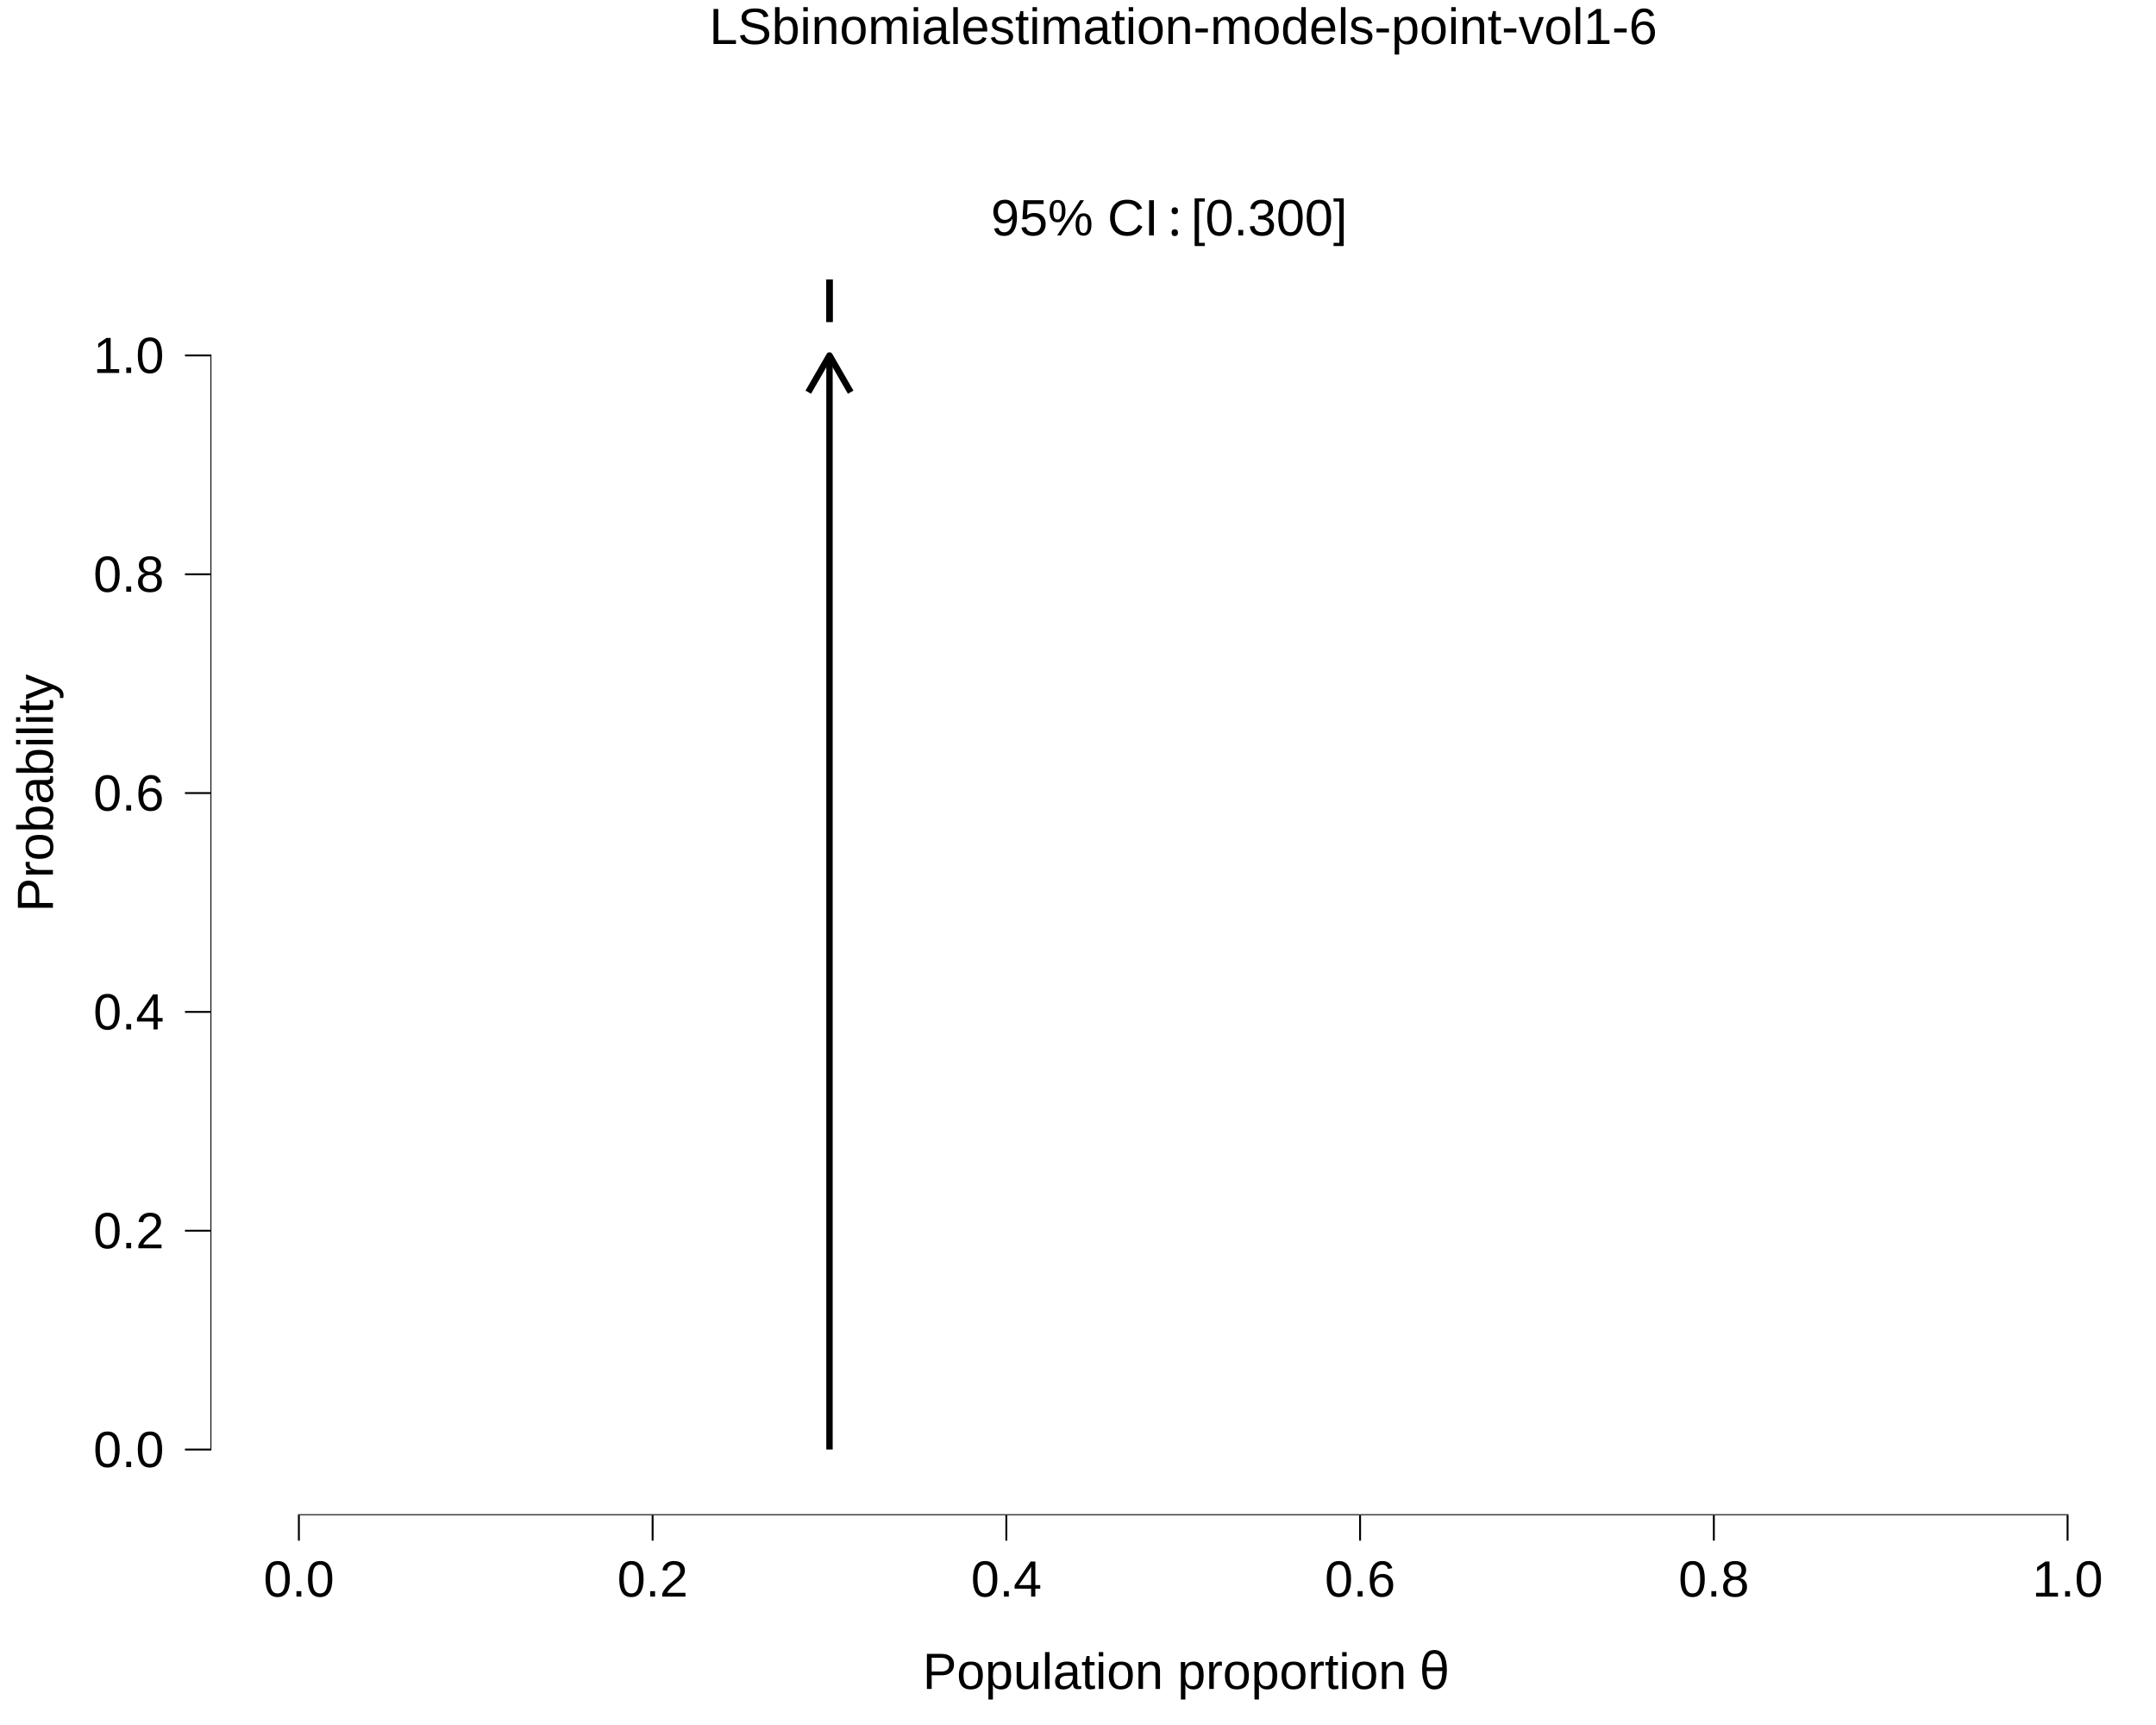
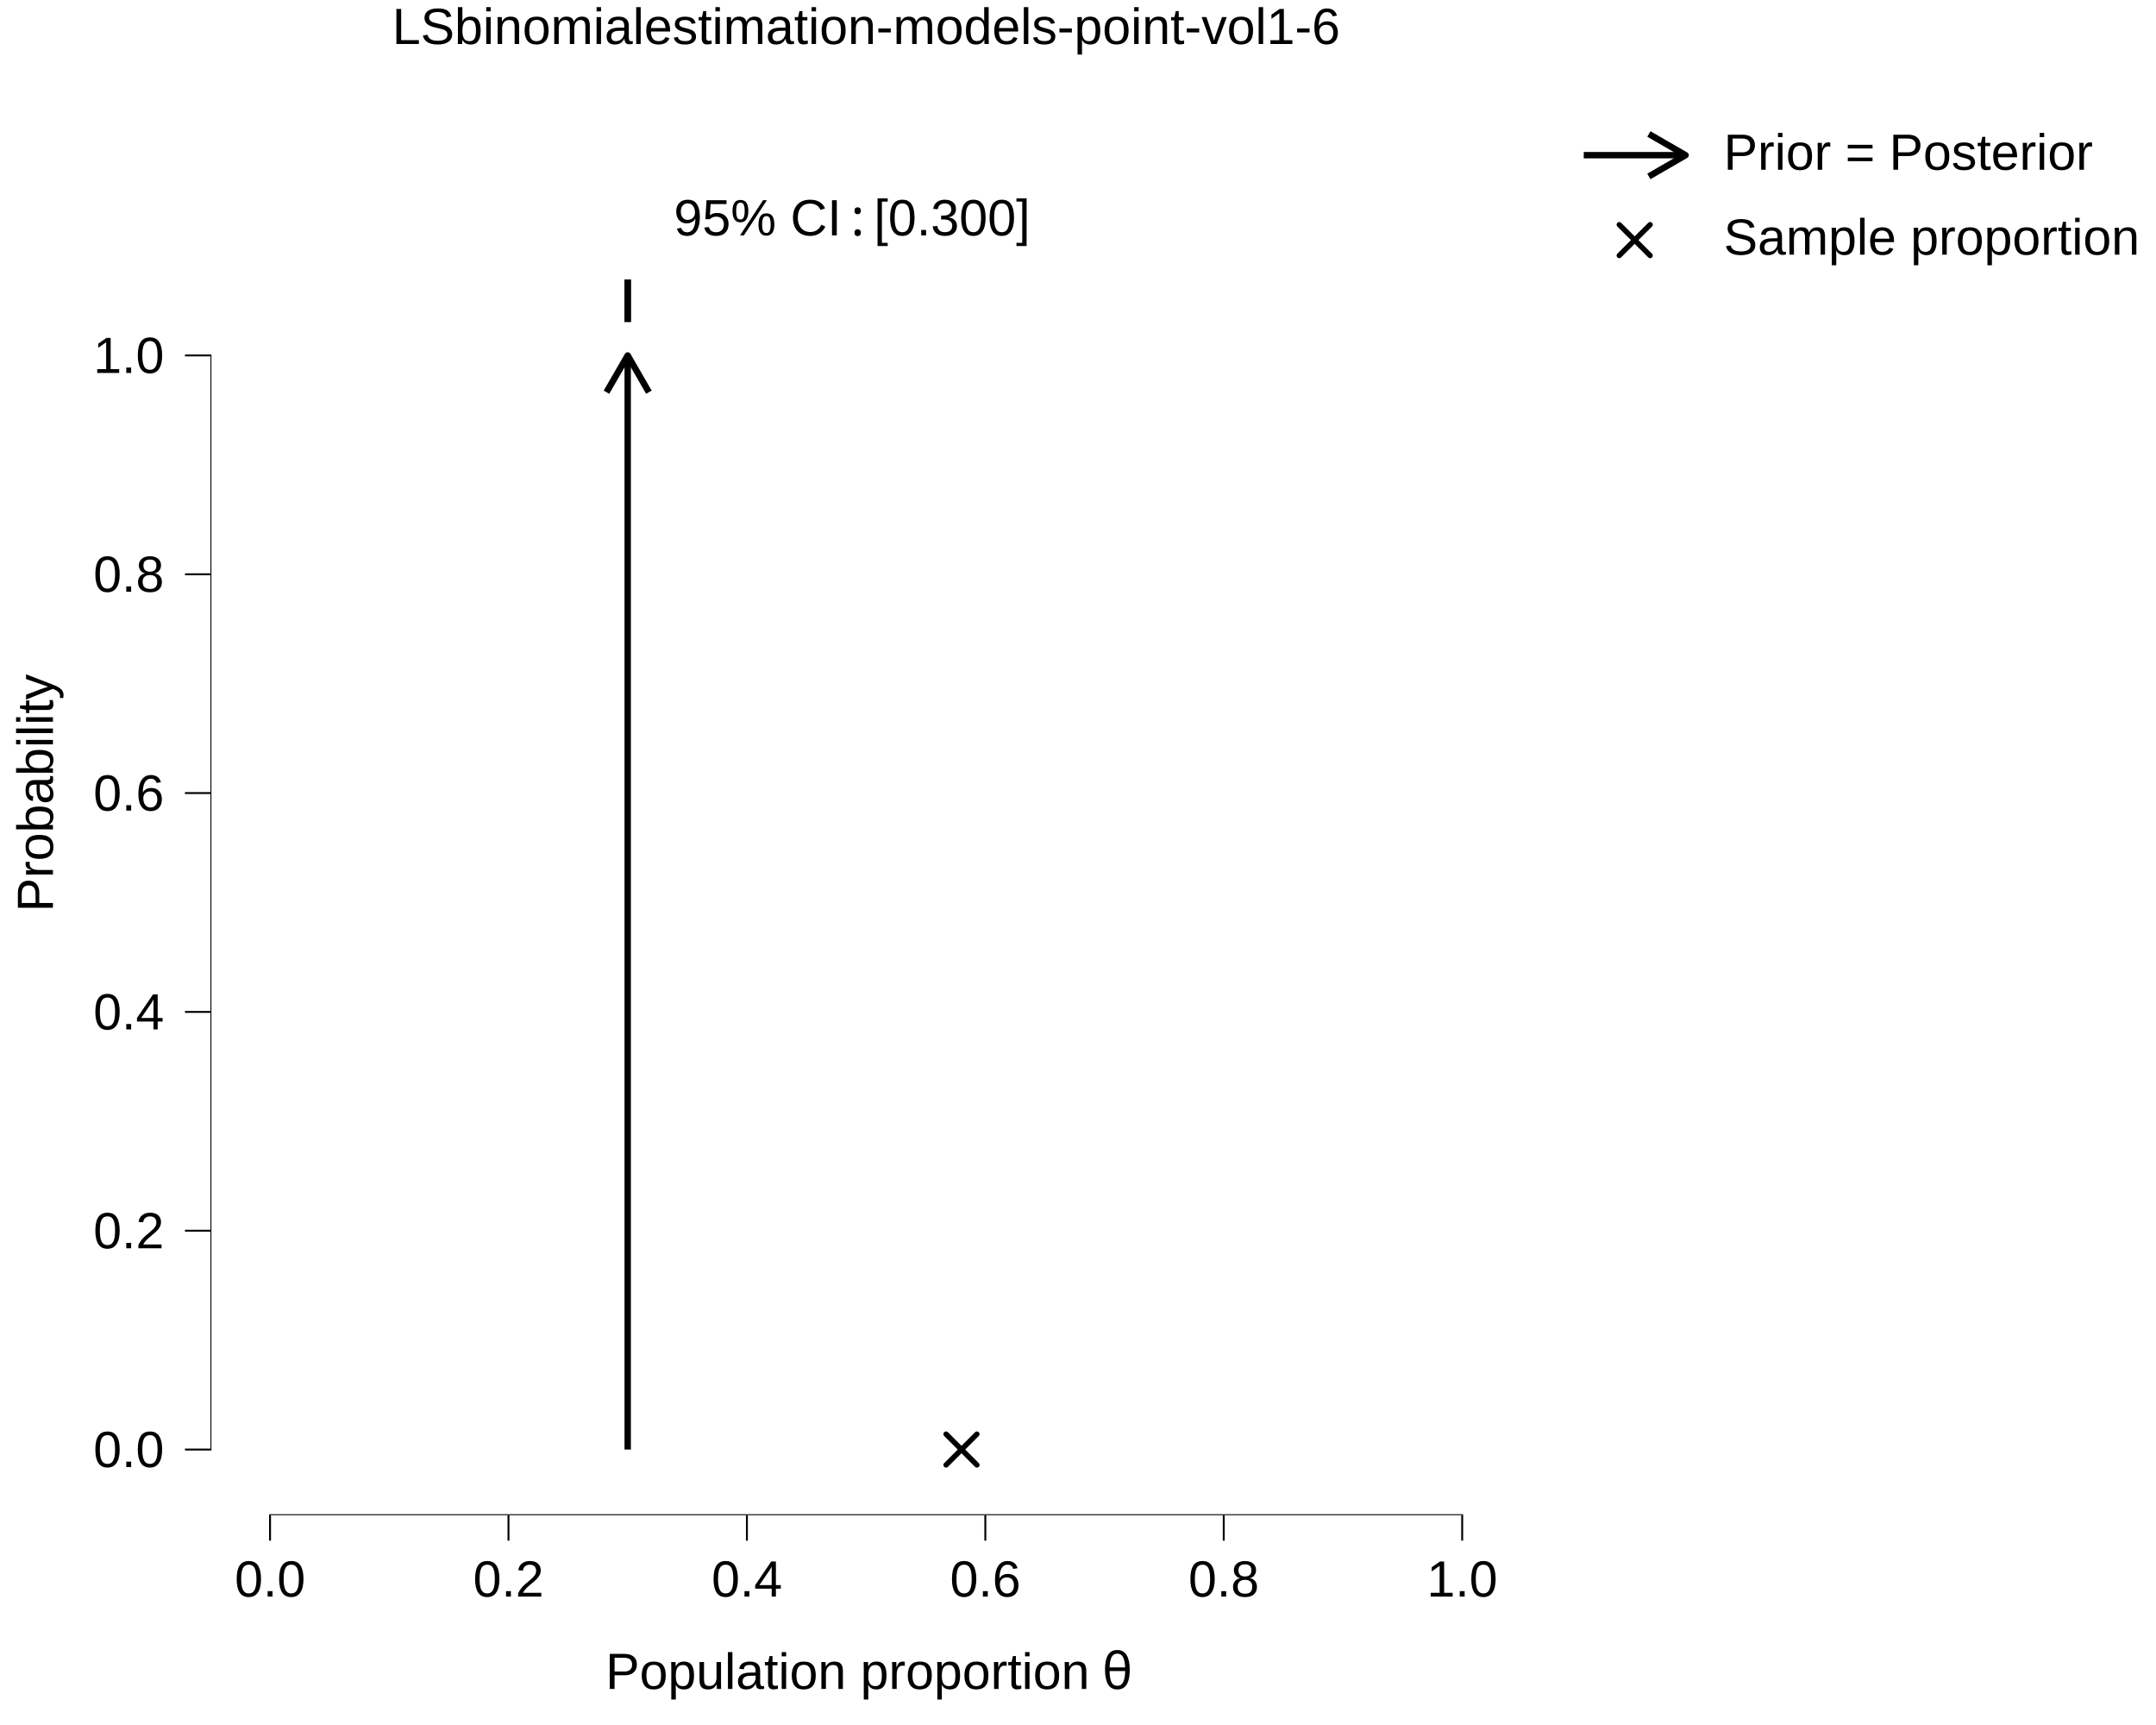
<svg xmlns="http://www.w3.org/2000/svg" viewBox="0 0 720.00 576.00">
  <defs>
    <style type="text/css">
    line, polyline, polygon, path, rect, circle {
      fill: none;
      stroke: #000000;
      stroke-linecap: round;
      stroke-linejoin: round;
      stroke-miterlimit: 10.00;
    }
  </style>
  </defs>
  <rect width="100%" height="100%" style="stroke: none; fill: #FFFFFF;" />
  <rect x="0.00" y="0.00" width="720.00" height="576.00" style="stroke-width: 10.67; stroke: none;" />
  <defs>
-     <clipPath id="cpNzAuMjh8NzIwLjAwfDUwNS45NHwyMy43MA==">
-       <rect x="70.28" y="23.70" width="649.72" height="482.24" />
+     <clipPath id="cpNzAuMjh8NTA4LjIwfDUwNS45NHwyMy43MA==">
+       <rect x="70.28" y="23.70" width="437.93" height="482.24" />
    </clipPath>
  </defs>
-   <rect x="70.28" y="23.70" width="649.72" height="482.24" style="stroke-width: 10.67; stroke: none;" clip-path="url(#cpNzAuMjh8NzIwLjAwfDUwNS45NHwyMy43MA==)" />
-   <line x1="277.01" y1="484.02" x2="277.01" y2="118.69" style="stroke-width: 2.13; stroke-linecap: butt;" clip-path="url(#cpNzAuMjh8NzIwLjAwfDUwNS45NHwyMy43MA==)" />
-   <polyline points="284.09,130.96 277.01,118.69 269.92,130.96 " style="stroke-width: 2.13; stroke-linecap: butt;" clip-path="url(#cpNzAuMjh8NzIwLjAwfDUwNS45NHwyMy43MA==)" />
-   <line x1="277.01" y1="100.42" x2="277.01" y2="100.42" style="stroke-width: 2.13; stroke-linecap: butt;" clip-path="url(#cpNzAuMjh8NzIwLjAwfDUwNS45NHwyMy43MA==)" />
-   <polyline points="277.01,93.34 277.01,100.42 277.01,107.51 " style="stroke-width: 2.13; stroke-linecap: butt;" clip-path="url(#cpNzAuMjh8NzIwLjAwfDUwNS45NHwyMy43MA==)" />
-   <line x1="277.01" y1="100.42" x2="277.01" y2="100.42" style="stroke-width: 2.13; stroke-linecap: butt;" clip-path="url(#cpNzAuMjh8NzIwLjAwfDUwNS45NHwyMy43MA==)" />
-   <polyline points="277.01,93.34 277.01,100.42 277.01,107.51 " style="stroke-width: 2.13; stroke-linecap: butt;" clip-path="url(#cpNzAuMjh8NzIwLjAwfDUwNS45NHwyMy43MA==)" />
-   <g clip-path="url(#cpNzAuMjh8NzIwLjAwfDUwNS45NHwyMy43MA==)">
-     <text x="330.93" y="78.61" style="font-size: 17.07px; font-family: Liberation Sans;" textLength="55.94px" lengthAdjust="spacingAndGlyphs">95% CI</text>
+   <rect x="70.28" y="23.70" width="437.93" height="482.24" style="stroke-width: 10.67; stroke: none;" clip-path="url(#cpNzAuMjh8NTA4LjIwfDUwNS45NHwyMy43MA==)" />
+   <line x1="209.62" y1="484.02" x2="209.62" y2="118.69" style="stroke-width: 2.13; stroke-linecap: butt;" clip-path="url(#cpNzAuMjh8NTA4LjIwfDUwNS45NHwyMy43MA==)" />
+   <polyline points="216.70,130.96 209.62,118.69 202.53,130.96 " style="stroke-width: 2.13; stroke-linecap: butt;" clip-path="url(#cpNzAuMjh8NTA4LjIwfDUwNS45NHwyMy43MA==)" />
+   <line x1="209.62" y1="100.42" x2="209.62" y2="100.42" style="stroke-width: 2.13; stroke-linecap: butt;" clip-path="url(#cpNzAuMjh8NTA4LjIwfDUwNS45NHwyMy43MA==)" />
+   <polyline points="209.62,93.34 209.62,100.42 209.62,107.51 " style="stroke-width: 2.13; stroke-linecap: butt;" clip-path="url(#cpNzAuMjh8NTA4LjIwfDUwNS45NHwyMy43MA==)" />
+   <line x1="209.62" y1="100.42" x2="209.62" y2="100.42" style="stroke-width: 2.13; stroke-linecap: butt;" clip-path="url(#cpNzAuMjh8NTA4LjIwfDUwNS45NHwyMy43MA==)" />
+   <polyline points="209.62,93.34 209.62,100.42 209.62,107.51 " style="stroke-width: 2.13; stroke-linecap: butt;" clip-path="url(#cpNzAuMjh8NTA4LjIwfDUwNS45NHwyMy43MA==)" />
+   <g clip-path="url(#cpNzAuMjh8NTA4LjIwfDUwNS45NHwyMy43MA==)">
+     <text x="225.03" y="78.61" style="font-size: 17.07px; font-family: Liberation Sans;" textLength="55.94px" lengthAdjust="spacingAndGlyphs">95% CI</text>
  </g>
-   <g clip-path="url(#cpNzAuMjh8NzIwLjAwfDUwNS45NHwyMy43MA==)">
-     <text x="390.03" y="78.61" style="font-size: 17.07px; font-family: Symbola;" textLength="4.55px" lengthAdjust="spacingAndGlyphs">:</text>
+   <g clip-path="url(#cpNzAuMjh8NTA4LjIwfDUwNS45NHwyMy43MA==)">
+     <text x="284.13" y="78.61" style="font-size: 17.07px; font-family: Symbola;" textLength="4.55px" lengthAdjust="spacingAndGlyphs">:</text>
  </g>
-   <g clip-path="url(#cpNzAuMjh8NzIwLjAwfDUwNS45NHwyMy43MA==)">
-     <text x="397.74" y="78.61" style="font-size: 17.07px; font-family: Liberation Sans;" textLength="61.61px" lengthAdjust="spacingAndGlyphs"> [0.300] </text>
+   <g clip-path="url(#cpNzAuMjh8NTA4LjIwfDUwNS45NHwyMy43MA==)">
+     <text x="291.84" y="78.61" style="font-size: 17.07px; font-family: Liberation Sans;" textLength="61.61px" lengthAdjust="spacingAndGlyphs"> [0.300] </text>
  </g>
-   <line x1="99.49" y1="505.94" x2="690.79" y2="505.94" style="stroke-width: 0.64; stroke-linecap: butt;" clip-path="url(#cpNzAuMjh8NzIwLjAwfDUwNS45NHwyMy43MA==)" />
-   <line x1="70.28" y1="484.34" x2="70.28" y2="118.37" style="stroke-width: 0.64; stroke-linecap: butt;" clip-path="url(#cpNzAuMjh8NzIwLjAwfDUwNS45NHwyMy43MA==)" />
-   <rect x="70.28" y="23.70" width="649.72" height="482.24" style="stroke-width: 0.00; stroke: none;" clip-path="url(#cpNzAuMjh8NzIwLjAwfDUwNS45NHwyMy43MA==)" />
+   <line x1="315.94" y1="489.17" x2="326.24" y2="478.87" style="stroke-width: 1.77;" clip-path="url(#cpNzAuMjh8NTA4LjIwfDUwNS45NHwyMy43MA==)" />
+   <line x1="315.94" y1="478.87" x2="326.24" y2="489.17" style="stroke-width: 1.77;" clip-path="url(#cpNzAuMjh8NTA4LjIwfDUwNS45NHwyMy43MA==)" />
+   <line x1="89.86" y1="505.94" x2="488.62" y2="505.94" style="stroke-width: 0.64; stroke-linecap: butt;" clip-path="url(#cpNzAuMjh8NTA4LjIwfDUwNS45NHwyMy43MA==)" />
+   <line x1="70.28" y1="484.34" x2="70.28" y2="118.37" style="stroke-width: 0.64; stroke-linecap: butt;" clip-path="url(#cpNzAuMjh8NTA4LjIwfDUwNS45NHwyMy43MA==)" />
+   <rect x="70.28" y="23.70" width="437.93" height="482.24" style="stroke-width: 0.00; stroke: none;" clip-path="url(#cpNzAuMjh8NTA4LjIwfDUwNS45NHwyMy43MA==)" />
  <defs>
    <clipPath id="cpMC4wMHw3MjAuMDB8NTc2LjAwfDAuMDA=">
      <rect x="0.00" y="0.00" width="720.00" height="576.00" />
    </clipPath>
  </defs>
  <polyline points="70.28,505.94 70.28,23.70 " style="stroke-width: 0.00; stroke: none; stroke-linecap: butt;" clip-path="url(#cpMC4wMHw3MjAuMDB8NTc2LjAwfDAuMDA=)" />
  <g clip-path="url(#cpMC4wMHw3MjAuMDB8NTc2LjAwfDAuMDA=)">
    <text x="31.17" y="489.87" style="font-size: 17.00px; font-family: Liberation Sans;" textLength="23.62px" lengthAdjust="spacingAndGlyphs">0.0</text>
  </g>
  <g clip-path="url(#cpMC4wMHw3MjAuMDB8NTc2LjAwfDAuMDA=)">
    <text x="31.17" y="416.81" style="font-size: 17.00px; font-family: Liberation Sans;" textLength="23.62px" lengthAdjust="spacingAndGlyphs">0.2</text>
  </g>
  <g clip-path="url(#cpMC4wMHw3MjAuMDB8NTc2LjAwfDAuMDA=)">
    <text x="31.17" y="343.74" style="font-size: 17.00px; font-family: Liberation Sans;" textLength="23.62px" lengthAdjust="spacingAndGlyphs">0.4</text>
  </g>
  <g clip-path="url(#cpMC4wMHw3MjAuMDB8NTc2LjAwfDAuMDA=)">
    <text x="31.17" y="270.67" style="font-size: 17.00px; font-family: Liberation Sans;" textLength="23.62px" lengthAdjust="spacingAndGlyphs">0.6</text>
  </g>
  <g clip-path="url(#cpMC4wMHw3MjAuMDB8NTc2LjAwfDAuMDA=)">
    <text x="31.17" y="197.61" style="font-size: 17.00px; font-family: Liberation Sans;" textLength="23.62px" lengthAdjust="spacingAndGlyphs">0.8</text>
  </g>
  <g clip-path="url(#cpMC4wMHw3MjAuMDB8NTc2LjAwfDAuMDA=)">
    <text x="31.17" y="124.54" style="font-size: 17.00px; font-family: Liberation Sans;" textLength="23.62px" lengthAdjust="spacingAndGlyphs">1.0</text>
  </g>
  <polyline points="61.77,484.02 70.28,484.02 " style="stroke-width: 0.64; stroke-linecap: butt;" clip-path="url(#cpMC4wMHw3MjAuMDB8NTc2LjAwfDAuMDA=)" />
  <polyline points="61.77,410.95 70.28,410.95 " style="stroke-width: 0.64; stroke-linecap: butt;" clip-path="url(#cpMC4wMHw3MjAuMDB8NTc2LjAwfDAuMDA=)" />
  <polyline points="61.77,337.89 70.28,337.89 " style="stroke-width: 0.64; stroke-linecap: butt;" clip-path="url(#cpMC4wMHw3MjAuMDB8NTc2LjAwfDAuMDA=)" />
  <polyline points="61.77,264.82 70.28,264.82 " style="stroke-width: 0.64; stroke-linecap: butt;" clip-path="url(#cpMC4wMHw3MjAuMDB8NTc2LjAwfDAuMDA=)" />
  <polyline points="61.77,191.76 70.28,191.76 " style="stroke-width: 0.64; stroke-linecap: butt;" clip-path="url(#cpMC4wMHw3MjAuMDB8NTc2LjAwfDAuMDA=)" />
  <polyline points="61.77,118.69 70.28,118.69 " style="stroke-width: 0.64; stroke-linecap: butt;" clip-path="url(#cpMC4wMHw3MjAuMDB8NTc2LjAwfDAuMDA=)" />
-   <polyline points="70.28,505.94 720.00,505.94 " style="stroke-width: 0.00; stroke: none; stroke-linecap: butt;" clip-path="url(#cpMC4wMHw3MjAuMDB8NTc2LjAwfDAuMDA=)" />
-   <polyline points="99.81,514.44 99.81,505.94 " style="stroke-width: 0.64; stroke-linecap: butt;" clip-path="url(#cpMC4wMHw3MjAuMDB8NTc2LjAwfDAuMDA=)" />
-   <polyline points="217.94,514.44 217.94,505.94 " style="stroke-width: 0.64; stroke-linecap: butt;" clip-path="url(#cpMC4wMHw3MjAuMDB8NTc2LjAwfDAuMDA=)" />
-   <polyline points="336.07,514.44 336.07,505.94 " style="stroke-width: 0.64; stroke-linecap: butt;" clip-path="url(#cpMC4wMHw3MjAuMDB8NTc2LjAwfDAuMDA=)" />
-   <polyline points="454.20,514.44 454.20,505.94 " style="stroke-width: 0.64; stroke-linecap: butt;" clip-path="url(#cpMC4wMHw3MjAuMDB8NTc2LjAwfDAuMDA=)" />
-   <polyline points="572.34,514.44 572.34,505.94 " style="stroke-width: 0.64; stroke-linecap: butt;" clip-path="url(#cpMC4wMHw3MjAuMDB8NTc2LjAwfDAuMDA=)" />
-   <polyline points="690.47,514.44 690.47,505.94 " style="stroke-width: 0.64; stroke-linecap: butt;" clip-path="url(#cpMC4wMHw3MjAuMDB8NTc2LjAwfDAuMDA=)" />
+   <polyline points="70.28,505.94 508.20,505.94 " style="stroke-width: 0.00; stroke: none; stroke-linecap: butt;" clip-path="url(#cpMC4wMHw3MjAuMDB8NTc2LjAwfDAuMDA=)" />
+   <polyline points="90.18,514.44 90.18,505.94 " style="stroke-width: 0.64; stroke-linecap: butt;" clip-path="url(#cpMC4wMHw3MjAuMDB8NTc2LjAwfDAuMDA=)" />
+   <polyline points="169.81,514.44 169.81,505.94 " style="stroke-width: 0.64; stroke-linecap: butt;" clip-path="url(#cpMC4wMHw3MjAuMDB8NTc2LjAwfDAuMDA=)" />
+   <polyline points="249.43,514.44 249.43,505.94 " style="stroke-width: 0.64; stroke-linecap: butt;" clip-path="url(#cpMC4wMHw3MjAuMDB8NTc2LjAwfDAuMDA=)" />
+   <polyline points="329.05,514.44 329.05,505.94 " style="stroke-width: 0.64; stroke-linecap: butt;" clip-path="url(#cpMC4wMHw3MjAuMDB8NTc2LjAwfDAuMDA=)" />
+   <polyline points="408.67,514.44 408.67,505.94 " style="stroke-width: 0.64; stroke-linecap: butt;" clip-path="url(#cpMC4wMHw3MjAuMDB8NTc2LjAwfDAuMDA=)" />
+   <polyline points="488.30,514.44 488.30,505.94 " style="stroke-width: 0.64; stroke-linecap: butt;" clip-path="url(#cpMC4wMHw3MjAuMDB8NTc2LjAwfDAuMDA=)" />
  <g clip-path="url(#cpMC4wMHw3MjAuMDB8NTc2LjAwfDAuMDA=)">
-     <text x="88.00" y="533.12" style="font-size: 17.00px; font-family: Liberation Sans;" textLength="23.62px" lengthAdjust="spacingAndGlyphs">0.0</text>
+     <text x="78.37" y="533.12" style="font-size: 17.00px; font-family: Liberation Sans;" textLength="23.62px" lengthAdjust="spacingAndGlyphs">0.0</text>
  </g>
  <g clip-path="url(#cpMC4wMHw3MjAuMDB8NTc2LjAwfDAuMDA=)">
-     <text x="206.13" y="533.12" style="font-size: 17.00px; font-family: Liberation Sans;" textLength="23.62px" lengthAdjust="spacingAndGlyphs">0.2</text>
+     <text x="157.99" y="533.12" style="font-size: 17.00px; font-family: Liberation Sans;" textLength="23.62px" lengthAdjust="spacingAndGlyphs">0.2</text>
  </g>
  <g clip-path="url(#cpMC4wMHw3MjAuMDB8NTc2LjAwfDAuMDA=)">
-     <text x="324.26" y="533.12" style="font-size: 17.00px; font-family: Liberation Sans;" textLength="23.62px" lengthAdjust="spacingAndGlyphs">0.4</text>
+     <text x="237.62" y="533.12" style="font-size: 17.00px; font-family: Liberation Sans;" textLength="23.62px" lengthAdjust="spacingAndGlyphs">0.4</text>
  </g>
  <g clip-path="url(#cpMC4wMHw3MjAuMDB8NTc2LjAwfDAuMDA=)">
-     <text x="442.39" y="533.12" style="font-size: 17.00px; font-family: Liberation Sans;" textLength="23.62px" lengthAdjust="spacingAndGlyphs">0.6</text>
+     <text x="317.24" y="533.12" style="font-size: 17.00px; font-family: Liberation Sans;" textLength="23.62px" lengthAdjust="spacingAndGlyphs">0.6</text>
  </g>
  <g clip-path="url(#cpMC4wMHw3MjAuMDB8NTc2LjAwfDAuMDA=)">
-     <text x="560.52" y="533.12" style="font-size: 17.00px; font-family: Liberation Sans;" textLength="23.62px" lengthAdjust="spacingAndGlyphs">0.8</text>
+     <text x="396.86" y="533.12" style="font-size: 17.00px; font-family: Liberation Sans;" textLength="23.62px" lengthAdjust="spacingAndGlyphs">0.8</text>
  </g>
  <g clip-path="url(#cpMC4wMHw3MjAuMDB8NTc2LjAwfDAuMDA=)">
-     <text x="678.65" y="533.12" style="font-size: 17.00px; font-family: Liberation Sans;" textLength="23.62px" lengthAdjust="spacingAndGlyphs">1.0</text>
+     <text x="476.49" y="533.12" style="font-size: 17.00px; font-family: Liberation Sans;" textLength="23.62px" lengthAdjust="spacingAndGlyphs">1.0</text>
  </g>
  <g clip-path="url(#cpMC4wMHw3MjAuMDB8NTc2LjAwfDAuMDA=)">
-     <text x="308.15" y="563.96" style="font-size: 17.00px; font-family: Liberation Sans;" textLength="161.59px" lengthAdjust="spacingAndGlyphs">Population proportion</text>
+     <text x="202.25" y="563.96" style="font-size: 17.00px; font-family: Liberation Sans;" textLength="161.59px" lengthAdjust="spacingAndGlyphs">Population proportion</text>
  </g>
  <g clip-path="url(#cpMC4wMHw3MjAuMDB8NTc2LjAwfDAuMDA=)">
-     <text x="469.74" y="563.96" style="font-size: 17.00px; font-family: Symbola;" textLength="4.25px" lengthAdjust="spacingAndGlyphs"> </text>
+     <text x="363.84" y="563.96" style="font-size: 17.00px; font-family: Symbola;" textLength="4.25px" lengthAdjust="spacingAndGlyphs"> </text>
  </g>
  <g clip-path="url(#cpMC4wMHw3MjAuMDB8NTc2LjAwfDAuMDA=)">
-     <text x="473.99" y="563.96" style="font-size: 17.00px; font-family: Symbola;" textLength="8.14px" lengthAdjust="spacingAndGlyphs">θ</text>
+     <text x="368.09" y="563.96" style="font-size: 17.00px; font-family: Symbola;" textLength="8.14px" lengthAdjust="spacingAndGlyphs">θ</text>
  </g>
  <g clip-path="url(#cpMC4wMHw3MjAuMDB8NTc2LjAwfDAuMDA=)">
    <text transform="translate(17.68,304.51) rotate(-90)" style="font-size: 17.00px; font-family: Liberation Sans;" textLength="79.38px" lengthAdjust="spacingAndGlyphs">Probability</text>
  </g>
+   <rect x="519.16" y="23.70" width="200.84" height="76.12" style="stroke-width: 0.75; stroke: none;" clip-path="url(#cpMC4wMHw3MjAuMDB8NTc2LjAwfDAuMDA=)" />
+   <rect x="519.16" y="23.70" width="200.84" height="76.12" style="stroke-width: 10.67; stroke: none;" clip-path="url(#cpMC4wMHw3MjAuMDB8NTc2LjAwfDAuMDA=)" />
+   <rect x="524.64" y="37.65" width="42.52" height="28.35" style="stroke-width: 10.67; stroke: none;" clip-path="url(#cpMC4wMHw3MjAuMDB8NTc2LjAwfDAuMDA=)" />
+   <line x1="528.89" y1="51.82" x2="562.91" y2="51.82" style="stroke-width: 2.13; stroke-linecap: butt;" clip-path="url(#cpMC4wMHw3MjAuMDB8NTc2LjAwfDAuMDA=)" />
+   <polyline points="550.64,58.91 562.91,51.82 550.64,44.74 " style="stroke-width: 2.13; stroke-linecap: butt;" clip-path="url(#cpMC4wMHw3MjAuMDB8NTc2LjAwfDAuMDA=)" />
+   <rect x="524.64" y="66.00" width="42.52" height="28.35" style="stroke-width: 10.67; stroke: none;" clip-path="url(#cpMC4wMHw3MjAuMDB8NTc2LjAwfDAuMDA=)" />
+   <line x1="540.75" y1="85.32" x2="551.06" y2="75.02" style="stroke-width: 1.77;" clip-path="url(#cpMC4wMHw3MjAuMDB8NTc2LjAwfDAuMDA=)" />
+   <line x1="540.75" y1="75.02" x2="551.06" y2="85.32" style="stroke-width: 1.77;" clip-path="url(#cpMC4wMHw3MjAuMDB8NTc2LjAwfDAuMDA=)" />
  <g clip-path="url(#cpMC4wMHw3MjAuMDB8NTc2LjAwfDAuMDA=)">
-     <text x="236.89" y="14.69" style="font-size: 17.00px; font-family: Liberation Sans;" textLength="316.50px" lengthAdjust="spacingAndGlyphs">LSbinomialestimation-models-point-vol1-6</text>
+     <text x="575.63" y="56.68" style="font-size: 17.00px; font-family: Liberation Sans;" textLength="123.27px" lengthAdjust="spacingAndGlyphs">Prior = Posterior</text>
+   </g>
+   <g clip-path="url(#cpMC4wMHw3MjAuMDB8NTc2LjAwfDAuMDA=)">
+     <text x="575.63" y="85.03" style="font-size: 17.00px; font-family: Liberation Sans;" textLength="138.89px" lengthAdjust="spacingAndGlyphs">Sample proportion</text>
+   </g>
+   <g clip-path="url(#cpMC4wMHw3MjAuMDB8NTc2LjAwfDAuMDA=)">
+     <text x="130.99" y="14.69" style="font-size: 17.00px; font-family: Liberation Sans;" textLength="316.50px" lengthAdjust="spacingAndGlyphs">LSbinomialestimation-models-point-vol1-6</text>
  </g>
</svg>
